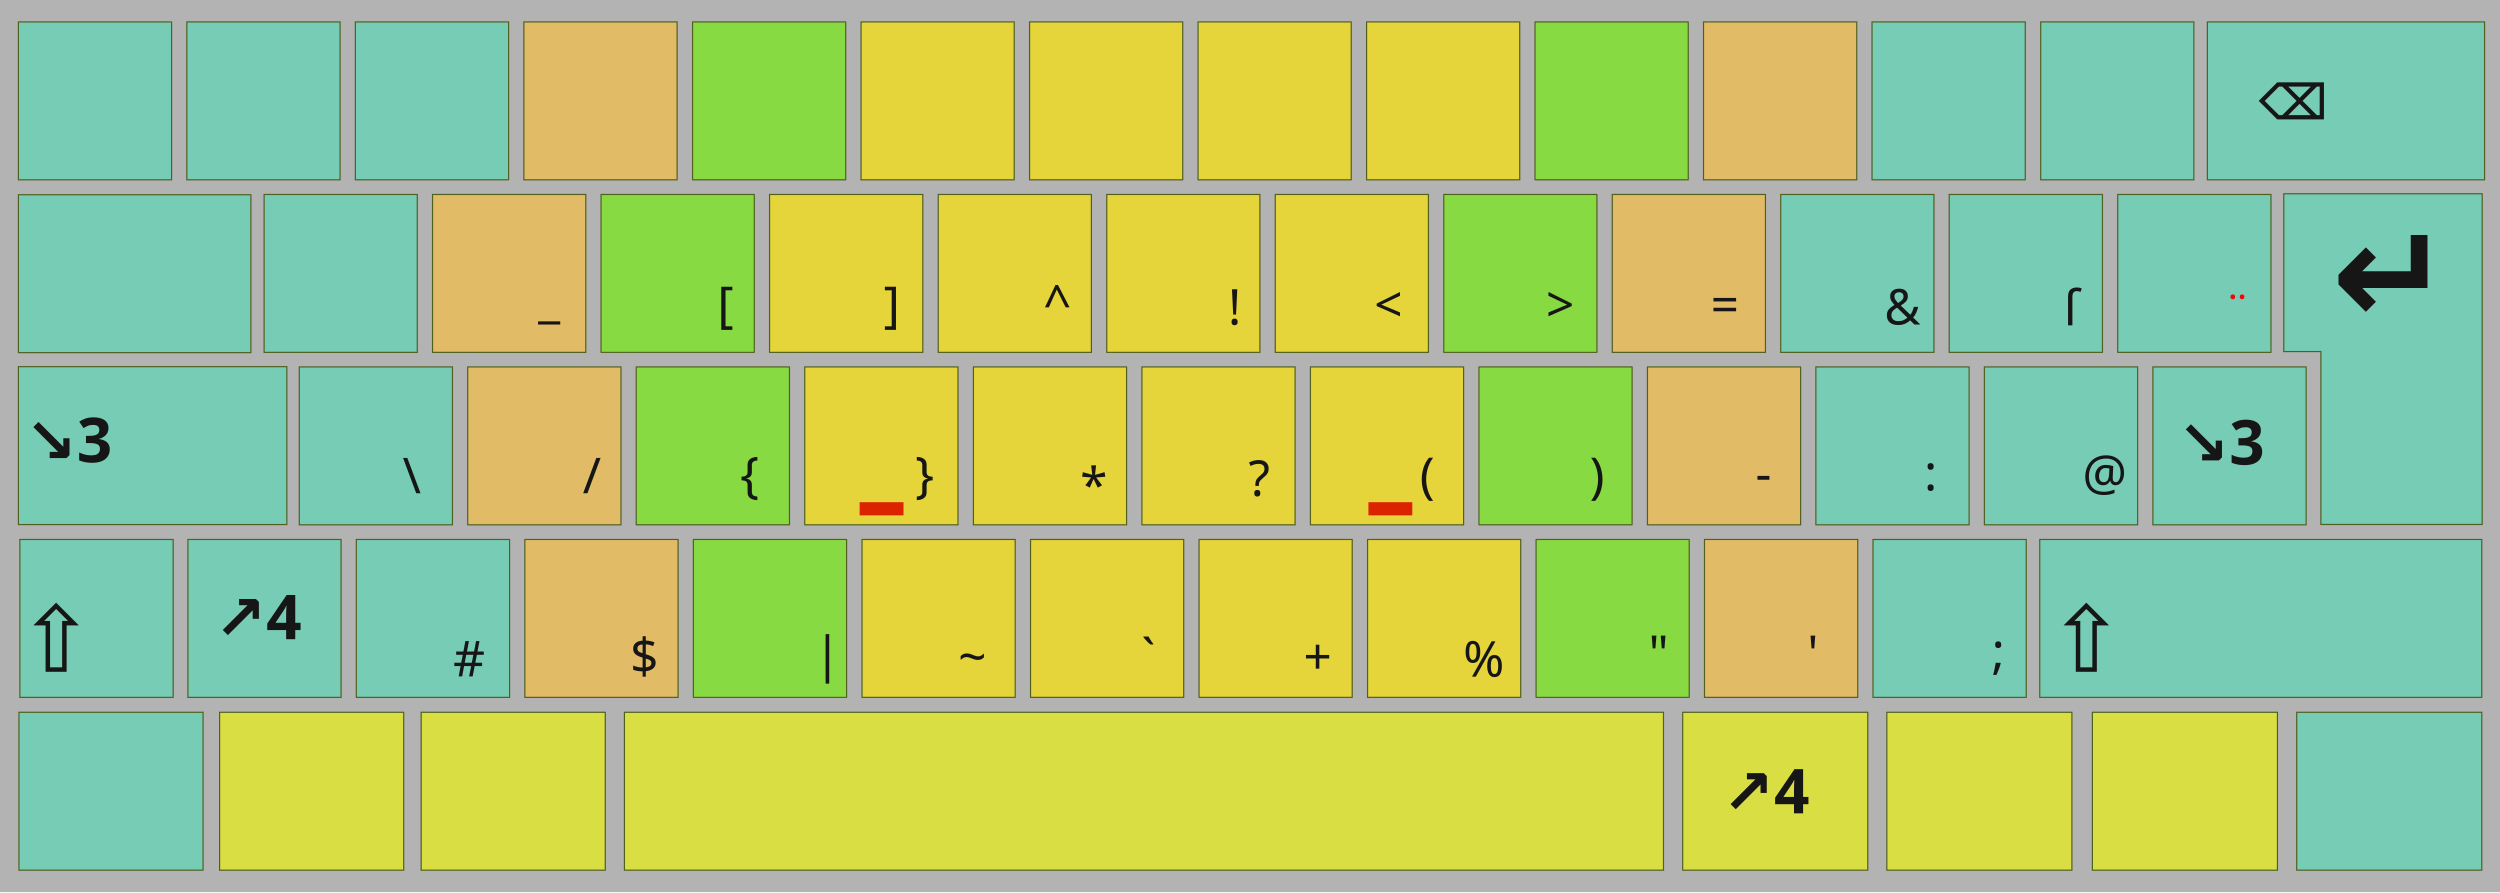
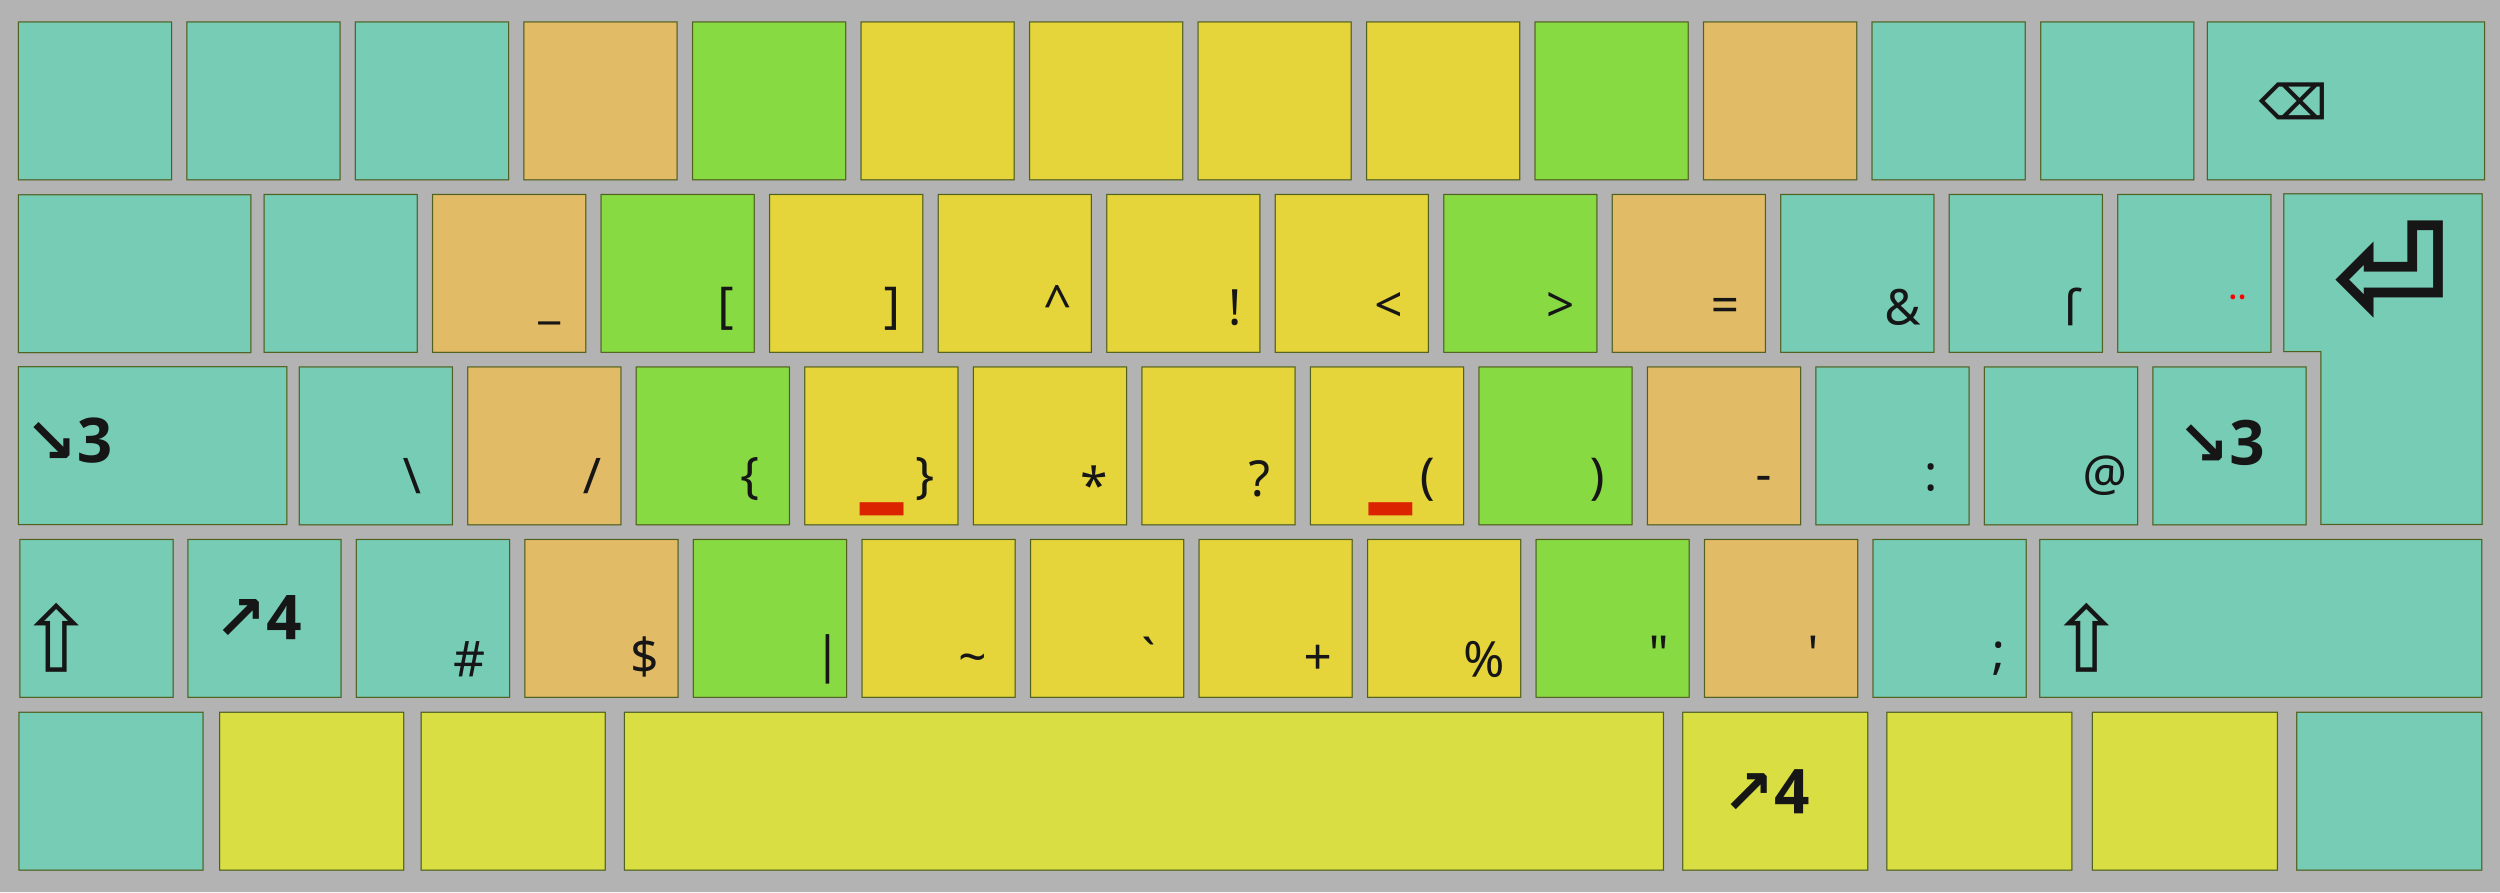
<svg xmlns="http://www.w3.org/2000/svg" version="1.0" viewBox="0 0 28500 8200" preserveAspectRatio="xMidYMid" fill-rule="evenodd" id="svg2" width="2104.724" height="751.054">
  <defs id="defs4">
    </defs>
  <path style="fill:#b3b3b3;stroke:none;visibility:visible" d="M 0,-984.997 L 28500,-984.997 L 28500,9184.997 L 0,9184.997 L 0,-984.997 z " id="path452" />
  <g id="g2599">
    <path id="path609" d="M 5972,-734.997 L 7719,-734.997 L 7719,1065.004 L 5972,1065.004 L 5972,-734.997 z " style="fill:#e2bb67;fill-opacity:1;stroke:#4f601f;visibility:visible;stroke-opacity:1;stroke-width:13.541;stroke-miterlimit:4;stroke-dasharray:none" />
    <path id="path465" d="M 210,-734.997 L 1956,-734.997 L 1956,1065.004 L 210,1065.004 L 210,-734.997 z " style="fill:#76ccb4;fill-opacity:1;stroke:#4f601f;visibility:visible;stroke-opacity:1;stroke-width:13.541;stroke-miterlimit:4;stroke-dasharray:none" />
    <path id="path513" d="M 2130,-734.997 L 3877,-734.997 L 3877,1065.004 L 2130,1065.004 L 2130,-734.997 z " style="fill:#76ccb4;fill-opacity:1;stroke:#4f601f;visibility:visible;stroke-opacity:1;stroke-width:13.541;stroke-miterlimit:4;stroke-dasharray:none" />
    <path id="path561" d="M 4051,-734.997 L 5798,-734.997 L 5798,1065.004 L 4051,1065.004 L 4051,-734.997 z " style="fill:#76ccb4;fill-opacity:1;stroke:#4f601f;visibility:visible;stroke-opacity:1;stroke-width:13.541;stroke-miterlimit:4;stroke-dasharray:none" />
    <path id="path649" d="M 7895,-734.997 L 9641,-734.997 L 9641,1065.004 L 7895,1065.004 L 7895,-734.997 z " style="fill:#88da43;fill-opacity:1;stroke:#4f601f;stroke-width:13.541;stroke-linejoin:round;stroke-miterlimit:4;stroke-dasharray:none;stroke-opacity:1;visibility:visible" />
    <path id="path697" d="M 9816,-734.997 L 11562,-734.997 L 11562,1065.004 L 9816,1065.004 L 9816,-734.997 z " style="fill:#e5d43a;fill-opacity:1;stroke:#4f601f;visibility:visible;stroke-opacity:1;stroke-width:13.541;stroke-miterlimit:4;stroke-dasharray:none" />
    <path id="path745" d="M 11737,-734.997 L 13483,-734.997 L 13483,1065.004 L 11737,1065.004 L 11737,-734.997 z " style="fill:#e5d43a;fill-opacity:1;stroke:#4f601f;visibility:visible;stroke-opacity:1;stroke-width:13.541;stroke-miterlimit:4;stroke-dasharray:none" />
    <path id="path785" d="M 13658,-734.997 L 15404,-734.997 L 15404,1065.004 L 13658,1065.004 L 13658,-734.997 z " style="fill:#e5d43a;stroke:#4f601f;visibility:visible;stroke-opacity:1;stroke-width:13.541;stroke-miterlimit:4;stroke-dasharray:none;fill-opacity:1" />
    <path id="path825" d="M 15579,-734.997 L 17325,-734.997 L 17325,1065.004 L 15579,1065.004 L 15579,-734.997 z " style="fill:#e5d43a;fill-opacity:1;stroke:#4f601f;visibility:visible;stroke-opacity:1;stroke-width:13.541;stroke-miterlimit:4;stroke-dasharray:none" />
    <path id="path865" d="M 17499,-734.997 L 19246,-734.997 L 19246,1065.004 L 17499,1065.004 L 17499,-734.997 z " style="fill:#88da43;fill-opacity:1;stroke:#4f601f;stroke-width:13.541;stroke-linejoin:round;stroke-miterlimit:4;stroke-dasharray:none;stroke-opacity:1;visibility:visible" />
    <path id="path905" d="M 19420,-734.997 L 21167,-734.997 L 21167,1065.004 L 19420,1065.004 L 19420,-734.997 z " style="fill:#e2bb67;fill-opacity:1;stroke:#4f601f;visibility:visible;stroke-opacity:1;stroke-width:13.541;stroke-miterlimit:4;stroke-dasharray:none" />
    <path id="path945" d="M 21341,-734.997 L 23088,-734.997 L 23088,1065.004 L 21341,1065.004 L 21341,-734.997 z " style="fill:#76ccb4;fill-opacity:1;stroke:#4f601f;visibility:visible;stroke-opacity:1;stroke-width:13.541;stroke-miterlimit:4;stroke-dasharray:none" />
    <path id="path993" d="M 23264,-734.997 L 25010,-734.997 L 25010,1065.004 L 23264,1065.004 L 23264,-734.997 z " style="fill:#76ccb4;fill-opacity:1;stroke:#4f601f;visibility:visible;stroke-opacity:1;stroke-width:13.541;stroke-miterlimit:4;stroke-dasharray:none" />
    <path id="path1041" d="M 3011,1232.004 L 4757,1232.004 L 4757,3032.004 L 3011,3032.004 L 3011,1232.004 z " style="fill:#76ccb4;fill-opacity:1;stroke:#4f601f;visibility:visible;stroke-opacity:1;stroke-width:13.541;stroke-miterlimit:4;stroke-dasharray:none" />
    <path id="path1085" d="M 5804,3032.004 L 4931,3032.004 L 4931,1232.004 L 6678,1232.004 L 6678,3032.004 L 5804,3032.004" style="fill:#e2bb67;fill-opacity:1;stroke:#4f601f;visibility:visible;stroke-opacity:1;stroke-width:13.541;stroke-miterlimit:4;stroke-dasharray:none" />
    <path id="path1121" d="M 6852,1232.004 L 8599,1232.004 L 8599,3032.004 L 6852,3032.004 L 6852,1232.004 z " style="fill:#88da43;fill-opacity:1;stroke:#4f601f;stroke-width:13.541;stroke-linejoin:round;stroke-miterlimit:4;stroke-dasharray:none;stroke-opacity:1;visibility:visible" />
    <path id="path1157" d="M 8773,1232.004 L 10520,1232.004 L 10520,3032.004 L 8773,3032.004 L 8773,1232.004 z " style="fill:#e5d43a;fill-opacity:1;stroke:#4f601f;visibility:visible;stroke-opacity:1;stroke-width:13.541;stroke-miterlimit:4;stroke-dasharray:none" />
    <path id="path1193" d="M 10696,1232.004 L 12442,1232.004 L 12442,3032.004 L 10696,3032.004 L 10696,1232.004 z " style="fill:#e5d43a;fill-opacity:1;stroke:#4f601f;visibility:visible;stroke-opacity:1;stroke-width:13.541;stroke-miterlimit:4;stroke-dasharray:none" />
    <path id="path1229" d="M 12617,1232.004 L 14363,1232.004 L 14363,3032.004 L 12617,3032.004 L 12617,1232.004 z " style="fill:#e5d43a;fill-opacity:1;stroke:#4f601f;visibility:visible;stroke-opacity:1;stroke-width:13.541;stroke-miterlimit:4;stroke-dasharray:none" />
    <path id="path1265" d="M 14538,1232.004 L 16284,1232.004 L 16284,3032.004 L 14538,3032.004 L 14538,1232.004 z " style="fill:#e5d43a;fill-opacity:1;stroke:#4f601f;visibility:visible;stroke-opacity:1;stroke-width:13.541;stroke-miterlimit:4;stroke-dasharray:none" />
    <path id="path1301" d="M 16459,1232.004 L 18205,1232.004 L 18205,3032.004 L 16459,3032.004 L 16459,1232.004 z " style="fill:#88da43;fill-opacity:1;stroke:#4f601f;stroke-width:13.541;stroke-linejoin:round;stroke-miterlimit:4;stroke-dasharray:none;stroke-opacity:1;visibility:visible" />
    <path id="path1337" d="M 18380,1232.004 L 20126,1232.004 L 20126,3032.004 L 18380,3032.004 L 18380,1232.004 z " style="fill:#e2bb67;fill-opacity:1;stroke:#4f601f;visibility:visible;stroke-opacity:1;stroke-width:13.541;stroke-miterlimit:4;stroke-dasharray:none" />
    <path id="path1373" d="M 20300,1232.004 L 22047,1232.004 L 22047,3032.004 L 20300,3032.004 L 20300,1232.004 z " style="fill:#76ccb4;fill-opacity:1;stroke:#4f601f;visibility:visible;stroke-opacity:1;stroke-width:13.541;stroke-miterlimit:4;stroke-dasharray:none" />
    <path id="path1409" d="M 22221,1232.004 L 23968,1232.004 L 23968,3032.004 L 22221,3032.004 L 22221,1232.004 z " style="fill:#76ccb4;fill-opacity:1;stroke:#4f601f;visibility:visible;stroke-opacity:1;stroke-width:13.541;stroke-miterlimit:4;stroke-dasharray:none" />
    <path id="path1449" d="M 24142,1232.004 L 25889,1232.004 L 25889,3032.004 L 24142,3032.004 L 24142,1232.004 z " style="fill:#76ccb4;fill-opacity:1;stroke:#4f601f;visibility:visible;stroke-opacity:1;stroke-width:13.541;stroke-miterlimit:4;stroke-dasharray:none" />
    <path id="path1489" d="M 3412,3198.004 L 5158,3198.004 L 5158,4998.004 L 3412,4998.004 L 3412,3198.004 z " style="fill:#76ccb4;fill-opacity:1;stroke:#4f601f;visibility:visible;stroke-opacity:1;stroke-width:13.541;stroke-miterlimit:4;stroke-dasharray:none" />
    <path id="path1525" d="M 5332,3198.004 L 7079,3198.004 L 7079,4998.004 L 5332,4998.004 L 5332,3198.004 z " style="fill:#e2bb67;fill-opacity:1;stroke:#4f601f;visibility:visible;stroke-opacity:1;stroke-width:13.541;stroke-miterlimit:4;stroke-dasharray:none" />
    <path id="path1561" d="M 7253,3198.004 L 9000,3198.004 L 9000,4998.004 L 7253,4998.004 L 7253,3198.004 z " style="fill:#88da43;fill-opacity:1;stroke:#4f601f;stroke-width:13.541;stroke-linejoin:round;stroke-miterlimit:4;stroke-dasharray:none;stroke-opacity:1;visibility:visible" />
    <path id="path1597" d="M 11097,3198.004 L 12843,3198.004 L 12843,4998.004 L 11097,4998.004 L 11097,3198.004 z " style="fill:#e5d43a;fill-opacity:1;stroke:#4f601f;visibility:visible;stroke-opacity:1;stroke-width:13.541;stroke-miterlimit:4;stroke-dasharray:none" />
    <path id="path1633" d="M 13018,3198.004 L 14764,3198.004 L 14764,4998.004 L 13018,4998.004 L 13018,3198.004 z " style="fill:#e5d43a;fill-opacity:1;stroke:#4f601f;visibility:visible;stroke-opacity:1;stroke-width:13.541;stroke-miterlimit:4;stroke-dasharray:none" />
    <path id="path1669" d="M 16860,3198.004 L 18606,3198.004 L 18606,4998.004 L 16860,4998.004 L 16860,3198.004 z " style="fill:#88da43;fill-opacity:1;stroke:#4f601f;stroke-width:13.541;stroke-linejoin:round;stroke-miterlimit:4;stroke-dasharray:none;stroke-opacity:1;visibility:visible" />
    <path id="path1705" d="M 18781,3198.004 L 20527,3198.004 L 20527,4998.004 L 18781,4998.004 L 18781,3198.004 z " style="fill:#e2bb67;fill-opacity:1;stroke:#4f601f;visibility:visible;stroke-opacity:1;stroke-width:13.541;stroke-miterlimit:4;stroke-dasharray:none" />
    <path id="path1741" d="M 20701,3198.004 L 22448,3198.004 L 22448,4998.004 L 20701,4998.004 L 20701,3198.004 z " style="fill:#76ccb4;fill-opacity:1;stroke:#4f601f;visibility:visible;stroke-opacity:1;stroke-width:13.541;stroke-miterlimit:4;stroke-dasharray:none" />
    <path id="path1777" d="M 22622,3198.004 L 24369,3198.004 L 24369,4998.004 L 22622,4998.004 L 22622,3198.004 z " style="fill:#76ccb4;fill-opacity:1;stroke:#4f601f;visibility:visible;stroke-opacity:1;stroke-width:13.541;stroke-miterlimit:4;stroke-dasharray:none" />
    <path id="path1813" d="M 24543,3198.004 L 26290,3198.004 L 26290,4998.004 L 24543,4998.004 L 24543,3198.004 z " style="fill:#76ccb4;fill-opacity:1;stroke:#4f601f;visibility:visible;stroke-opacity:1;stroke-width:13.541;stroke-miterlimit:4;stroke-dasharray:none" />
    <path id="path1853" d="M 2142.181,5165.003 L 3888.181,5165.003 L 3888.181,6965.004 L 2142.181,6965.004 L 2142.181,5165.003 z " style="fill:#76ccb4;fill-opacity:1;stroke:#4f601f;visibility:visible;stroke-opacity:1;stroke-width:13.541;stroke-miterlimit:4;stroke-dasharray:none" />
    <path id="path1893" d="M 4062.181,5165.003 L 5809.181,5165.003 L 5809.181,6965.004 L 4062.181,6965.004 L 4062.181,5165.003 z " style="fill:#76ccb4;fill-opacity:1;stroke:#4f601f;visibility:visible;stroke-opacity:1;stroke-width:13.541;stroke-miterlimit:4;stroke-dasharray:none" />
    <path id="path1929" d="M 5983.181,5165.003 L 7730.181,5165.003 L 7730.181,6965.004 L 5983.181,6965.004 L 5983.181,5165.003 z " style="fill:#e2bb67;fill-opacity:1;stroke:#4f601f;visibility:visible;stroke-opacity:1;stroke-width:13.541;stroke-miterlimit:4;stroke-dasharray:none" />
    <path id="path1965" d="M 7904.181,5165.003 L 9651.181,5165.003 L 9651.181,6965.004 L 7904.181,6965.004 L 7904.181,5165.003 z " style="fill:#88da43;fill-opacity:1;stroke:#4f601f;stroke-width:13.541;stroke-linejoin:round;stroke-miterlimit:4;stroke-dasharray:none;stroke-opacity:1;visibility:visible" />
    <path id="path2001" d="M 9827.181,5165.003 L 11573.18,5165.003 L 11573.18,6965.004 L 9827.181,6965.004 L 9827.181,5165.003 z " style="fill:#e5d43a;fill-opacity:1;stroke:#4f601f;visibility:visible;stroke-opacity:1;stroke-width:13.541;stroke-miterlimit:4;stroke-dasharray:none" />
    <path id="path2037" d="M 11748.18,5165.003 L 13494.18,5165.003 L 13494.18,6965.004 L 11748.18,6965.004 L 11748.18,5165.003 z " style="fill:#e5d43a;fill-opacity:1;stroke:#4f601f;visibility:visible;stroke-opacity:1;stroke-width:13.541;stroke-miterlimit:4;stroke-dasharray:none" />
    <path id="path2073" d="M 13669.18,5165.003 L 15415.18,5165.003 L 15415.18,6965.004 L 13669.18,6965.004 L 13669.18,5165.003 z " style="fill:#e5d43a;fill-opacity:1;stroke:#4f601f;visibility:visible;stroke-opacity:1;stroke-width:13.541;stroke-miterlimit:4;stroke-dasharray:none" />
    <path id="path2109" d="M 15590.18,5165.003 L 17336.18,5165.003 L 17336.18,6965.004 L 15590.18,6965.004 L 15590.18,5165.003 z " style="fill:#e5d43a;fill-opacity:1;stroke:#4f601f;visibility:visible;stroke-opacity:1;stroke-width:13.541;stroke-miterlimit:4;stroke-dasharray:none" />
    <path id="path2145" d="M 17511.18,5165.003 L 19257.18,5165.003 L 19257.18,6965.004 L 17511.18,6965.004 L 17511.18,5165.003 z " style="fill:#88da43;fill-opacity:1;stroke:#4f601f;stroke-width:13.541;stroke-linejoin:round;stroke-miterlimit:4;stroke-dasharray:none;stroke-opacity:1;visibility:visible" />
    <path id="path2185" d="M 19431.18,5165.003 L 21178.18,5165.003 L 21178.18,6965.004 L 19431.18,6965.004 L 19431.18,5165.003 z " style="fill:#e2bb67;fill-opacity:1;stroke:#4f601f;visibility:visible;stroke-opacity:1;stroke-width:13.541;stroke-miterlimit:4;stroke-dasharray:none" />
    <path id="path2225" d="M 21352.18,5165.003 L 23099.18,5165.003 L 23099.18,6965.004 L 21352.18,6965.004 L 21352.18,5165.003 z " style="fill:#76ccb4;fill-opacity:1;stroke:#4f601f;visibility:visible;stroke-opacity:1;stroke-width:13.541;stroke-miterlimit:4;stroke-dasharray:none" />
    <path d="M 9174,3198.004 L 10921,3198.004 L 10921,4998.004 L 9174,4998.004 L 9174,3198.004 z " id="path2265" style="fill:#e5d43a;fill-opacity:1;stroke:#4f601f;visibility:visible;stroke-opacity:1;stroke-width:13.541;stroke-miterlimit:4;stroke-dasharray:none" />
    <path d="M 14939,3198.004 L 16685,3198.004 L 16685,4998.004 L 14939,4998.004 L 14939,3198.004 z " id="path2313" style="fill:#e5d43a;stroke:#4f601f;visibility:visible;stroke-opacity:1;stroke-width:13.541;stroke-miterlimit:4;stroke-dasharray:none;fill-opacity:1" />
    <path d="M 226.546,5165.003 L 1974.238,5165.003 L 1974.238,6965.004 L 226.546,6965.004 L 226.546,5165.003 z " id="path2365" style="fill:#76ccb4;fill-opacity:1;stroke:#4f601f;visibility:visible;stroke-opacity:1;stroke-width:13.541;stroke-miterlimit:4;stroke-dasharray:none" />
    <path d="M 210,3195.004 L 3270,3195.004 L 3270,4995.004 L 210,4995.004 L 210,3195.004 z " id="path2427" style="fill:#76ccb4;fill-opacity:1;stroke:#4f601f;visibility:visible;stroke-opacity:1;stroke-width:13.541;stroke-miterlimit:4;stroke-dasharray:none" />
    <path d="M 25164,-734.997 L 28324,-734.997 L 28324,1065.004 L 25164,1065.004 L 25164,-734.997 z " id="path2489" style="fill:#76ccb4;fill-opacity:1;stroke:#4f601f;visibility:visible;stroke-opacity:1;stroke-width:13.541;stroke-miterlimit:4;stroke-dasharray:none" />
    <path d="M 210,1235.004 L 2860,1235.004 L 2860,3035.004 L 210,3035.004 L 210,1235.004 z " id="path2523" style="fill:#76ccb4;fill-opacity:1;stroke:#4f601f;visibility:visible;stroke-opacity:1;stroke-width:13.541;stroke-miterlimit:4;stroke-dasharray:none" />
    <path d="M 23253.214,5165.018 L 28292.211,5165.018 L 28292.211,6964.989 L 23253.214,6964.989 L 23253.214,5165.018 z " id="path2599" style="fill:#76ccb4;fill-opacity:1;stroke:#4f601f;visibility:visible;stroke-opacity:1;stroke-width:13.541;stroke-miterlimit:4;stroke-dasharray:none" />
    <path d="M 26458,4994.004 L 26458,3023.004 L 26035,3023.004 L 26035,1224.004 L 28297,1224.004 L 28297,4994.004 L 26458,4994.004 z " id="path2661" style="fill:#76ccb4;fill-opacity:1;stroke:#4f601f;visibility:visible;stroke-opacity:1;stroke-width:13.541;stroke-miterlimit:4;stroke-dasharray:none" />
    <path d="M 216,7135.003 L 2314.85,7135.003 L 2314.85,8935.003 L 216,8935.003 L 216,7135.003 z " id="path6813" style="fill:#76ccb4;fill-opacity:1;stroke:#4f601f;visibility:visible;stroke-opacity:1;stroke-width:13.541;stroke-miterlimit:4;stroke-dasharray:none" />
    <path d="M 2503.354,7135.003 L 4602.203,7135.003 L 4602.203,8935.003 L 2503.354,8935.003 L 2503.354,7135.003 z " id="path17793" style="fill:#d9de43;fill-opacity:1;stroke:#4f601f;visibility:visible;stroke-opacity:1;stroke-width:13.541;stroke-miterlimit:4;stroke-dasharray:none" />
    <path d="M 4801.332,7135.003 L 6900.181,7135.003 L 6900.181,8935.003 L 4801.332,8935.003 L 4801.332,7135.003 z " id="path17795" style="fill:#d9de43;fill-opacity:1;stroke:#4f601f;visibility:visible;stroke-opacity:1;stroke-width:13.541;stroke-miterlimit:4;stroke-dasharray:none" />
    <path d="M 7118.46,7135.003 L 18963.59,7135.003 L 18963.59,8935.003 L 7118.46,8935.003 L 7118.46,7135.003 z " id="path17797" style="fill:#d9de43;fill-opacity:1;stroke:#4f601f;visibility:visible;stroke-opacity:1;stroke-width:13.541;stroke-miterlimit:4;stroke-dasharray:none" />
    <path d="M 19182.844,7135.003 L 21292.576,7135.003 L 21292.576,8935.003 L 19182.844,8935.003 L 19182.844,7135.003 z " id="path17799" style="fill:#d9de43;fill-opacity:1;stroke:#4f601f;visibility:visible;stroke-opacity:1;stroke-width:13.541;stroke-miterlimit:4;stroke-dasharray:none" />
    <path d="M 21509.921,7135.003 L 23619.653,7135.003 L 23619.653,8935.003 L 21509.921,8935.003 L 21509.921,7135.003 z " id="path17801" style="fill:#d9de43;fill-opacity:1;stroke:#4f601f;visibility:visible;stroke-opacity:1;stroke-width:13.541;stroke-miterlimit:4;stroke-dasharray:none" />
    <path d="M 23853.158,7135.003 L 25962.89,7135.003 L 25962.89,8935.003 L 23853.158,8935.003 L 23853.158,7135.003 z " id="path17803" style="fill:#d9de43;fill-opacity:1;stroke:#4f601f;visibility:visible;stroke-opacity:1;stroke-width:13.541;stroke-miterlimit:4;stroke-dasharray:none" />
    <path d="M 26182.479,7135.003 L 28292.211,7135.003 L 28292.211,8935.003 L 26182.479,8935.003 L 26182.479,7135.003 z " id="path17805" style="fill:#76ccb4;fill-opacity:1;stroke:#4f601f;visibility:visible;stroke-opacity:1;stroke-width:13.541;stroke-miterlimit:4;stroke-dasharray:none" />
  </g>
  <text style="font-size:564px;font-weight:400;fill:#161616;stroke:none;visibility:visible;font-family:Arial embedded" id="text493" y="-984.997">
    <tspan y="663.004" id="tspan495" />
  </text>
  <text style="font-size:564px;font-weight:700;fill:#161616;stroke:none;visibility:visible;font-family:Arial embedded" id="text541" y="-984.997">
    <tspan y="663.004" id="tspan543" />
  </text>
  <text style="font-size:564px;font-weight:700;fill:#161616;stroke:none;visibility:visible;font-family:Arial embedded" id="text589" y="-984.997">
    <tspan y="663.004" id="tspan591" />
  </text>
  <text style="font-size:564px;font-weight:700;fill:#161616;stroke:none;visibility:visible;font-family:Arial embedded" id="text677" y="-984.997">
    <tspan y="663.004" id="tspan679" />
  </text>
  <text style="font-size:564px;font-weight:700;fill:#161616;stroke:none;visibility:visible;font-family:Arial embedded" id="text725" y="-984.997">
    <tspan y="663.004" id="tspan727" />
  </text>
  <text style="font-size:564px;font-weight:700;fill:#161616;stroke:none;visibility:visible;font-family:Arial embedded" id="text973" y="-984.997">
    <tspan y="663.004" id="tspan975" />
  </text>
  <text style="font-size:564px;font-weight:400;fill:#161616;stroke:none;visibility:visible;font-family:Arial embedded" id="text1021" y="-984.997">
    <tspan y="663.004" id="tspan1023" />
  </text>
  <text style="font-size:564px;font-weight:700;fill:#161616;stroke:none;visibility:visible;font-family:Arial embedded" id="text1061" y="-984.997">
    <tspan y="2659.002" id="tspan1063" />
  </text>
  <text style="font-size:564px;font-weight:400;fill:#161616;stroke:none;visibility:visible;font-family:Arial embedded" id="text1069" y="964.261" x="19760.801">
    <tspan x="23739.801" y="4608.26" id="tspan1071">@</tspan>
  </text>
  <text style="font-size:564px;font-weight:700;fill:#161616;stroke:none;visibility:visible;font-family:Arial embedded" id="text1101" y="-984.997">
    <tspan y="2659.002" id="tspan1103" />
  </text>
  <text style="font-size:564px;font-weight:400;fill:#161616;stroke:none;visibility:visible;font-family:Arial embedded" id="text1109" y="-1016.116" x="54.164">
    <tspan x="6135.164" y="2627.883" id="tspan1111">_</tspan>
  </text>
  <text style="font-size:564px;font-weight:400;fill:#161616;stroke:none;visibility:visible;font-family:Arial embedded" id="text1141" y="-984.997">
    <tspan y="2659.002" id="tspan1143" />
  </text>
  <text style="font-size:564px;font-weight:400;fill:#161616;stroke:none;visibility:visible;font-family:Arial embedded" id="text1145" y="-957.458" x="135.41">
    <tspan x="8177.41" y="2686.541" id="tspan1147">[</tspan>
  </text>
  <text style="font-size:564px;font-weight:400;fill:#161616;stroke:none;visibility:visible;font-family:Arial embedded" id="text1177" y="-984.997">
    <tspan y="2659.002" id="tspan1179" />
  </text>
  <text style="font-size:564px;font-weight:400;fill:#161616;stroke:none;visibility:visible;font-family:Arial embedded" id="text1181" y="-957.458" x="189.573">
    <tspan x="10073.574" y="2686.541" id="tspan1183">]</tspan>
  </text>
  <text style="font-size:564px;font-weight:400;fill:#161616;stroke:none;visibility:visible;font-family:Arial embedded" id="text1213" y="-984.997">
    <tspan y="2659.002" id="tspan1215" />
  </text>
  <text style="font-size:564px;font-weight:400;fill:#161616;stroke:none;visibility:visible;font-family:Arial embedded" id="text1217" y="-974.807" x="162.492">
    <tspan x="11891.492" y="2669.191" id="tspan1219">^</tspan>
  </text>
  <text style="font-size:564px;font-weight:400;fill:#161616;stroke:none;visibility:visible;font-family:Arial embedded" id="text1249" y="-984.997">
    <tspan y="2659.002" id="tspan1251" />
  </text>
  <text style="font-size:564px;font-weight:400;fill:#161616;stroke:none;visibility:visible;font-family:Arial embedded" id="text1253" y="-928.955" x="270.819">
    <tspan x="13998.82" y="2715.044" id="tspan1255">!</tspan>
  </text>
  <text style="font-size:564px;font-weight:400;fill:#161616;stroke:none;visibility:visible;font-family:Arial embedded" id="text1285" y="-984.997">
    <tspan y="2659.002" id="tspan1287" />
  </text>
  <text style="font-size:564px;font-weight:400;fill:#161616;stroke:none;visibility:visible;font-family:Arial embedded" id="text1289" y="-957.733" x="8.2365784e-07">
    <tspan x="15666" y="2686.266" id="tspan1291">&lt;</tspan>
  </text>
  <text style="font-size:564px;font-weight:400;fill:#161616;stroke:none;visibility:visible;font-family:Arial embedded" id="text1321" y="-984.997">
    <tspan y="2659.002" id="tspan1323" />
  </text>
  <text style="font-size:564px;font-weight:400;fill:#161616;stroke:none;visibility:visible;font-family:Arial embedded" id="text1325" y="-957.733" x="54.164">
    <tspan x="17624.164" y="2686.266" id="tspan1327">&gt;</tspan>
  </text>
  <text style="font-size:564px;font-weight:400;fill:#161616;stroke:none;visibility:visible;font-family:Arial embedded" id="text1357" y="-984.997">
    <tspan y="2659.002" id="tspan1359" />
  </text>
  <text style="font-size:564px;font-weight:400;fill:#161616;stroke:none;visibility:visible;font-family:Arial embedded" id="text1361" y="-958.008" x="-27.082">
    <tspan x="19501.918" y="2685.99" id="tspan1363">=</tspan>
  </text>
  <text style="font-size:564px;font-weight:400;fill:#161616;stroke:none;visibility:visible;font-family:Arial embedded" id="text2173" y="-4833.231" x="2676.279">
    <tspan x="21480.279" y="2714.769" id="tspan2175">&amp;</tspan>
  </text>
  <text style="font-size:564px;font-weight:400;fill:#161616;stroke:none;visibility:visible;font-family:Arial embedded" id="text1393" y="-984.997">
    <tspan y="2659.002" id="tspan1395" />
  </text>
  <text style="font-size:564px;font-weight:400;fill:#161616;stroke:none;visibility:visible;font-family:Arial embedded" id="text1509" y="-984.997">
    <tspan y="4625.002" id="tspan1511" />
  </text>
  <text style="font-size:564px;font-weight:400;fill:#161616;stroke:none;visibility:visible;font-family:Arial embedded" id="text1513" y="-971.859" x="81.246">
    <tspan x="4589.246" y="4638.14" id="tspan1515">\</tspan>
  </text>
  <text style="font-size:564px;font-weight:400;fill:#161616;stroke:none;visibility:visible;font-family:Arial embedded" id="text1545" y="-984.997">
    <tspan y="4625.002" id="tspan1547" />
  </text>
  <text style="font-size:564px;font-weight:400;fill:#161616;stroke:none;visibility:visible;font-family:Arial embedded" id="text1549" y="-971.859" x="135.41">
    <tspan x="6642.41" y="4638.14" id="tspan1551">/</tspan>
  </text>
  <text style="font-size:564px;font-weight:400;fill:#161616;stroke:none;visibility:visible;font-family:Arial embedded" id="text1581" y="-984.997">
    <tspan y="4625.002" id="tspan1583" />
  </text>
  <text style="font-size:564px;font-weight:400;fill:#161616;stroke:none;visibility:visible;font-family:Arial embedded" id="text1585" y="-983.012" x="216.655">
    <tspan x="8437.656" y="4626.986" id="tspan1587">{</tspan>
  </text>
  <text style="font-size:564px;font-weight:400;fill:#161616;stroke:none;visibility:visible;font-family:Arial embedded" id="text1617" y="-984.997">
    <tspan y="4625.002" id="tspan1619" />
  </text>
  <text style="font-size:564px;font-weight:400;fill:#161616;stroke:none;visibility:visible;font-family:Arial embedded" id="text1621" y="-861.289" x="135.41">
    <tspan x="12313.41" y="4748.709" id="tspan1623">*</tspan>
  </text>
  <text style="font-size:564px;font-weight:400;fill:#161616;stroke:none;visibility:visible;font-family:Arial embedded" id="text1653" y="-984.997">
    <tspan y="4625.002" id="tspan1655" />
  </text>
  <text style="font-size:564px;font-weight:400;fill:#161616;stroke:none;visibility:visible;font-family:Arial embedded" id="text1657" y="-941.979" x="135.41">
    <tspan x="14232.41" y="4668.02" id="tspan1659">?</tspan>
  </text>
  <text style="font-size:564px;font-weight:400;fill:#161616;stroke:none;visibility:visible;font-family:Arial embedded" id="text1689" y="-984.997">
    <tspan y="4625.002" id="tspan1691" />
  </text>
  <text style="font-size:564px;font-weight:400;fill:#161616;stroke:none;visibility:visible;font-family:Arial embedded" id="text1693" y="-974.475" x="216.655">
    <tspan x="18121.656" y="4635.523" id="tspan1695">)</tspan>
  </text>
  <text style="font-size:564px;font-weight:400;fill:#161616;stroke:none;visibility:visible;font-family:Arial embedded" id="text1725" y="-984.997">
    <tspan y="4625.002" id="tspan1727" />
  </text>
  <text style="font-size:564px;font-weight:400;fill:#161616;stroke:none;visibility:visible;font-family:Arial embedded" id="text1729" y="-996.782" x="135.41">
    <tspan x="20012.41" y="4613.217" id="tspan1731">-</tspan>
  </text>
  <text style="font-size:564px;font-weight:400;fill:#161616;stroke:none;visibility:visible;font-family:Arial embedded" id="text1761" y="-984.997">
    <tspan y="4625.002" id="tspan1763" />
  </text>
  <text style="font-size:564px;font-weight:400;fill:#161616;stroke:none;visibility:visible;font-family:Arial embedded" id="text1765" y="-1005.457" x="135.41">
    <tspan x="21933.41" y="4604.542" id="tspan1767">:</tspan>
  </text>
  <text style="font-size:564px;font-weight:400;fill:#161616;stroke:none;visibility:visible;font-family:Arial embedded" id="text1797" y="-984.997">
    <tspan y="4625.002" id="tspan1799" />
  </text>
  <text style="font-size:564px;font-weight:400;fill:#161616;stroke:none;visibility:visible;font-family:Arial embedded" id="text1913" y="-984.997">
    <tspan y="6592.002" id="tspan1915" />
  </text>
  <text style="font-size:564px;font-weight:400;fill:#161616;stroke:none;visibility:visible;font-family:Arial embedded" id="text1949" y="-984.997">
    <tspan y="6592.002" id="tspan1951" />
  </text>
  <text style="font-size:564px;font-weight:400;fill:#161616;stroke:none;visibility:visible;font-family:Arial embedded" id="text1953" y="-880.662" x="-270.819">
    <tspan x="7183.18" y="6696.337" id="tspan1955">$</tspan>
  </text>
  <text style="font-size:564px;font-weight:400;fill:#161616;stroke:none;visibility:visible;font-family:Arial embedded" id="text1985" y="-984.997">
    <tspan y="6592.002" id="tspan1987" />
  </text>
  <text style="font-size:564px;font-weight:400;fill:#161616;stroke:none;visibility:visible;font-family:Arial embedded" id="text1989" y="-904.483" x="81.246">
    <tspan x="9277.246" y="6672.516" id="tspan1991">|</tspan>
  </text>
  <text style="font-size:564px;font-weight:400;fill:#161616;stroke:none;visibility:visible;font-family:Arial embedded" id="text2021" y="-984.997">
    <tspan y="6592.002" id="tspan2023" />
  </text>
  <text style="font-size:564px;font-weight:400;fill:#161616;stroke:none;visibility:visible;font-family:Arial embedded" id="text2025" y="-851.058" x="-6028.63">
    <tspan x="5165.37" y="6725.941" id="tspan2027">#</tspan>
  </text>
  <text style="font-size:564px;font-weight:400;fill:#161616;stroke:none;visibility:visible;font-family:Arial embedded" id="text2057" y="-984.997">
    <tspan y="6592.002" id="tspan2059" />
  </text>
  <text style="font-size:564px;font-weight:400;fill:#161616;stroke:none;visibility:visible;font-family:Arial embedded" id="text2061" y="-873.173" x="-135.41">
    <tspan x="13011.59" y="6703.826" id="tspan2063">`</tspan>
  </text>
  <text style="font-size:564px;font-weight:400;fill:#161616;stroke:none;visibility:visible;font-family:Arial embedded" id="text2093" y="-984.997">
    <tspan y="6592.002" id="tspan2095" />
  </text>
  <text style="font-size:564px;font-weight:400;fill:#161616;stroke:none;visibility:visible;font-family:Arial embedded" id="text2097" y="-876.669" x="-170.47">
    <tspan x="14859.529" y="6700.33" id="tspan2099">+</tspan>
  </text>
  <text style="font-size:564px;font-weight:400;fill:#161616;stroke:none;visibility:visible;font-family:Arial embedded" id="text2129" y="-984.997">
    <tspan y="6592.002" id="tspan2131" />
  </text>
  <text style="font-size:564px;font-weight:400;fill:#161616;stroke:none;visibility:visible;font-family:Arial embedded" id="text2133" y="-848.166" x="-270.819">
    <tspan x="16680.18" y="6728.833" id="tspan2135">%</tspan>
  </text>
  <text style="font-size:564px;font-weight:400;fill:#161616;stroke:none;visibility:visible;font-family:Arial embedded" id="text2213" y="-884.109" x="-135.41">
    <tspan x="20603.59" y="6663.895" id="tspan2215">'</tspan>
  </text>
  <text style="font-size:564px;font-weight:400;fill:#161616;stroke:none;visibility:visible;font-family:Arial embedded" id="text2245" y="-984.997">
    <tspan y="6592.002" id="tspan2247" />
  </text>
  <text style="font-size:564px;font-weight:400;fill:#161616;stroke:none;visibility:visible;font-family:Arial embedded" id="text2249" y="-913.104" x="-3918.166">
    <tspan x="18792.834" y="6663.895" id="tspan2251">"</tspan>
  </text>
  <text style="font-size:564px;font-weight:400;fill:#161616;stroke:none;visibility:visible;font-family:Arial embedded" id="text2285" y="-983.012" x="162.492">
    <tspan id="tspan2287" y="4626.986" x="10433.492">}</tspan>
  </text>
  <path style="fill:#dc2300;stroke:none;visibility:visible" id="path2297" d="M 9800,4740.004 L 10300,4740.004 L 10300,4890.004 L 9800,4890.004 L 9800,4740.004 z " />
  <text style="font-size:564px;font-weight:400;fill:#161616;stroke:none;visibility:visible;font-family:Arial embedded" id="text2333" y="-984.997">
    <tspan id="tspan2335" y="4625.002" />
  </text>
  <text style="font-size:564px;font-weight:400;fill:#161616;stroke:none;visibility:visible;font-family:Arial embedded" id="text2337" y="-974.475" x="135.41">
    <tspan id="tspan2339" y="4635.523" x="16185.41">(</tspan>
  </text>
  <path style="fill:#dc2300;stroke:none;visibility:visible" id="path2349" d="M 15600,4740.004 L 16100,4740.004 L 16100,4890.004 L 15600,4890.004 L 15600,4740.004 z " />
  <text style="font-size:706px;font-weight:700;fill:#161616;stroke:none;visibility:visible;font-family:Arial embedded" id="text2923" y="-670.141" x="-3732.85">
    <tspan x="284.149" y="4283.859" id="tspan2925">↘3</tspan>
  </text>
  <text style="font-size:706px;font-weight:700;fill:#161616;stroke:none;visibility:visible;font-family:Arial embedded" id="text2927" y="-643.578" x="20804.945">
    <tspan x="24821.943" y="4310.421" id="tspan2929">↘3</tspan>
  </text>
  <text style="font-size:706px;font-weight:700;fill:#161616;stroke:none;visibility:visible;font-family:Arial embedded" id="text2931" y="1348.246" x="-1573.897">
    <tspan x="2443.101" y="6302.246" id="tspan2933">↗4</tspan>
  </text>
  <text style="font-size:564px;font-weight:400;fill:#ff0000;stroke:none;visibility:visible;font-family:Arial embedded" id="text2696" y="-832.054" x="868.397">
    <tspan x="25343.398" y="2782.944" id="tspan2698" style="fill:#ff0000">¨</tspan>
  </text>
  <text style="font-size:564px;font-weight:400;fill:#161616;stroke:none;visibility:visible;font-family:Arial embedded" id="text1917" y="-876.669" x="5595.317">
    <tspan x="10923.318" y="6700.33" id="tspan1919">~</tspan>
  </text>
  <text style="font-size:564px;font-weight:400;fill:#161616;stroke:none;visibility:visible;font-family:Arial embedded" id="text1397" y="2992.577" x="1214.803">
    <tspan x="22704.803" y="6636.577" id="tspan1399">;</tspan>
  </text>
  <text style="font-size:706px;font-weight:700;fill:#161616;stroke:none;visibility:visible;font-family:Arial embedded" id="text17807" y="3333.343" x="15615.716">
    <tspan x="19632.715" y="8287.343" id="tspan17809">↗4</tspan>
  </text>
  <text style="font-size:1625.212px;font-weight:700;fill:#161616;stroke:none;visibility:visible;font-family:Arial embedded" id="text2717" y="-8692.01" x="17332.426">
-     <tspan x="26579.559" y="2712.097" id="tspan2719">↵</tspan>
+     <tspan x="26579.559" y="2712.097" id="tspan2719">⏎</tspan>
  </text>
  <text style="font-size:555.859px;font-weight:700;fill:#161616;stroke:none;visibility:visible;font-family:Arial embedded" id="text2733" y="-3524.294" x="22586.414">
    <tspan x="25749.139" y="376.165" id="tspan2735">⌫</tspan>
  </text>
  <text style="font-size:564px;font-weight:400;fill:#161616;stroke:none;visibility:visible;font-family:Arial embedded" id="text2883" y="-2886.28" x="1729.794">
    <tspan x="23527.795" y="2723.719" id="tspan2885">ſ</tspan>
  </text>
  <text style="font-size:1045.287px;font-style:normal;font-variant:normal;font-weight:normal;font-stretch:normal;text-align:start;line-height:125%;writing-mode:lr-tb;text-anchor:start;fill:#161616;stroke:none;visibility:visible;font-family:Arial" id="text2725" y="-2129.907" x="-6936.561">
    <tspan x="201.689" y="6673.403" id="tspan2727" style="font-size:1045.287px;font-style:normal;font-variant:normal;font-weight:normal;font-stretch:normal;text-align:start;line-height:125%;writing-mode:lr-tb;text-anchor:start;font-family:Arial">⇧</tspan>
  </text>
  <text style="font-size:1045.287px;font-style:normal;font-variant:normal;font-weight:normal;font-stretch:normal;text-align:start;line-height:125%;writing-mode:lr-tb;text-anchor:start;fill:#161616;stroke:none;visibility:visible;font-family:Arial" id="text2899" y="-2129.907" x="16207.949">
    <tspan x="23346.201" y="6673.403" id="tspan2901" style="font-size:1045.287px;font-style:normal;font-variant:normal;font-weight:normal;font-stretch:normal;text-align:start;line-height:125%;writing-mode:lr-tb;text-anchor:start;font-family:Arial">⇧</tspan>
  </text>
</svg>
